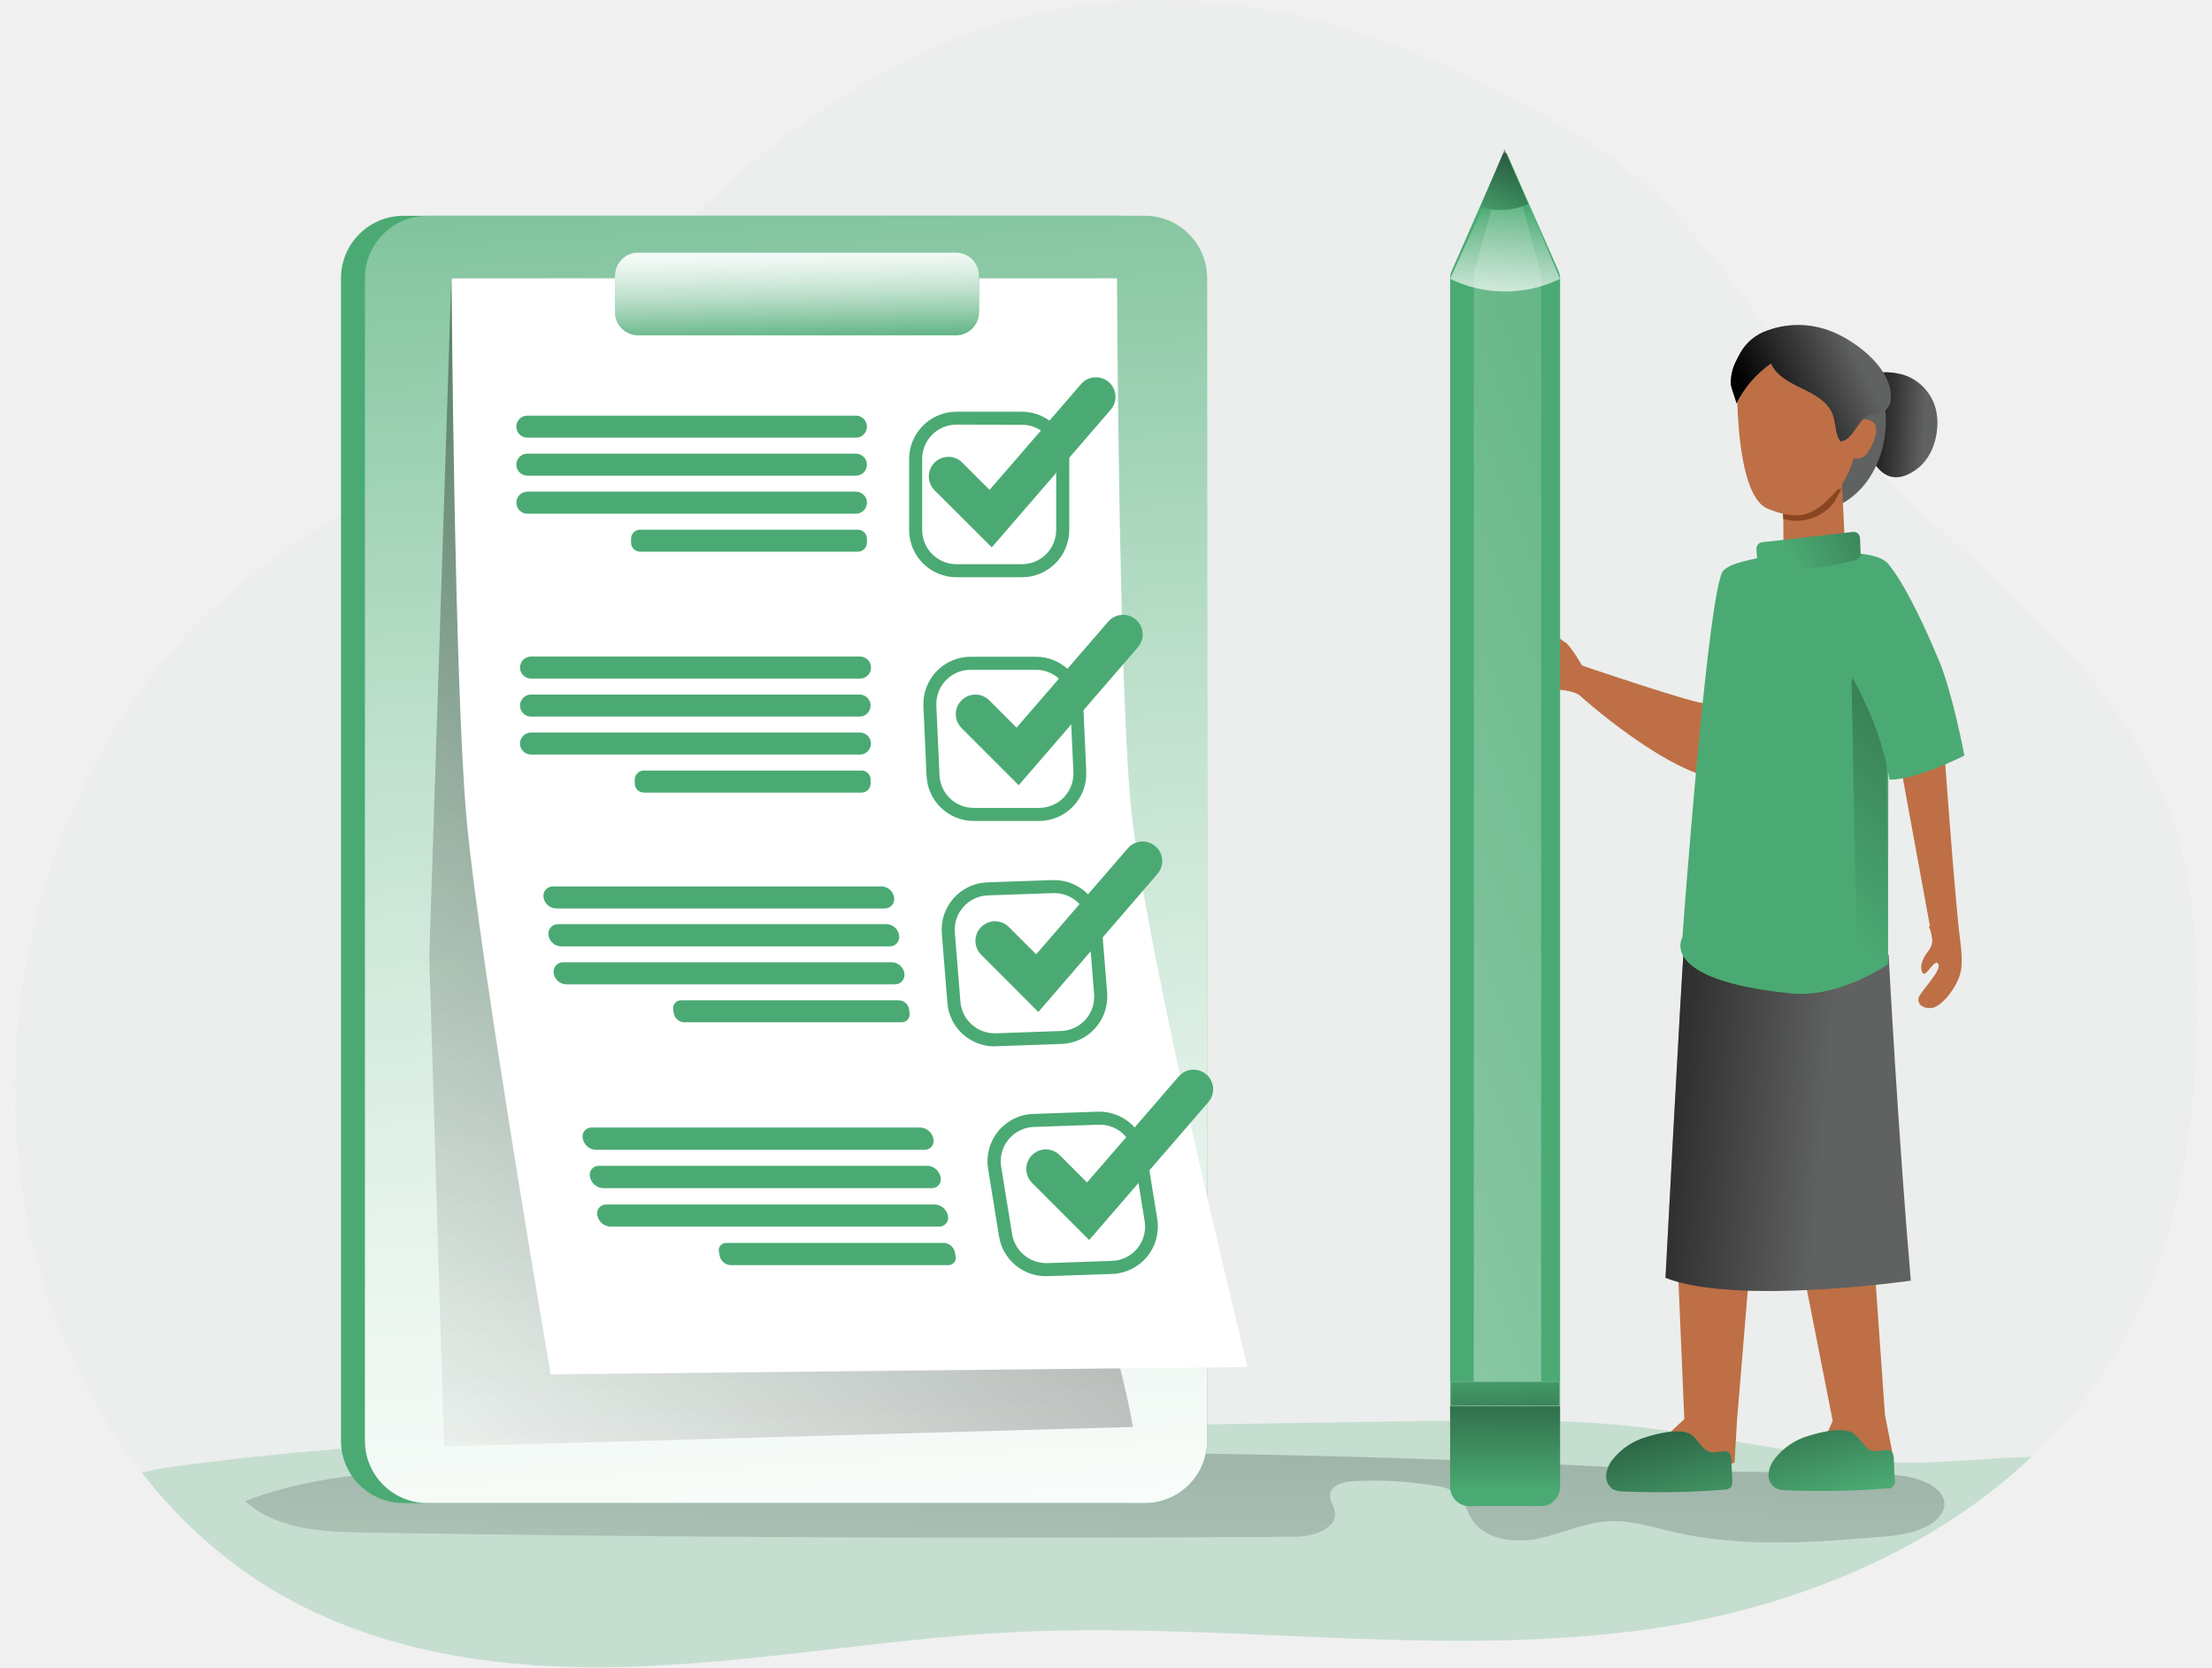
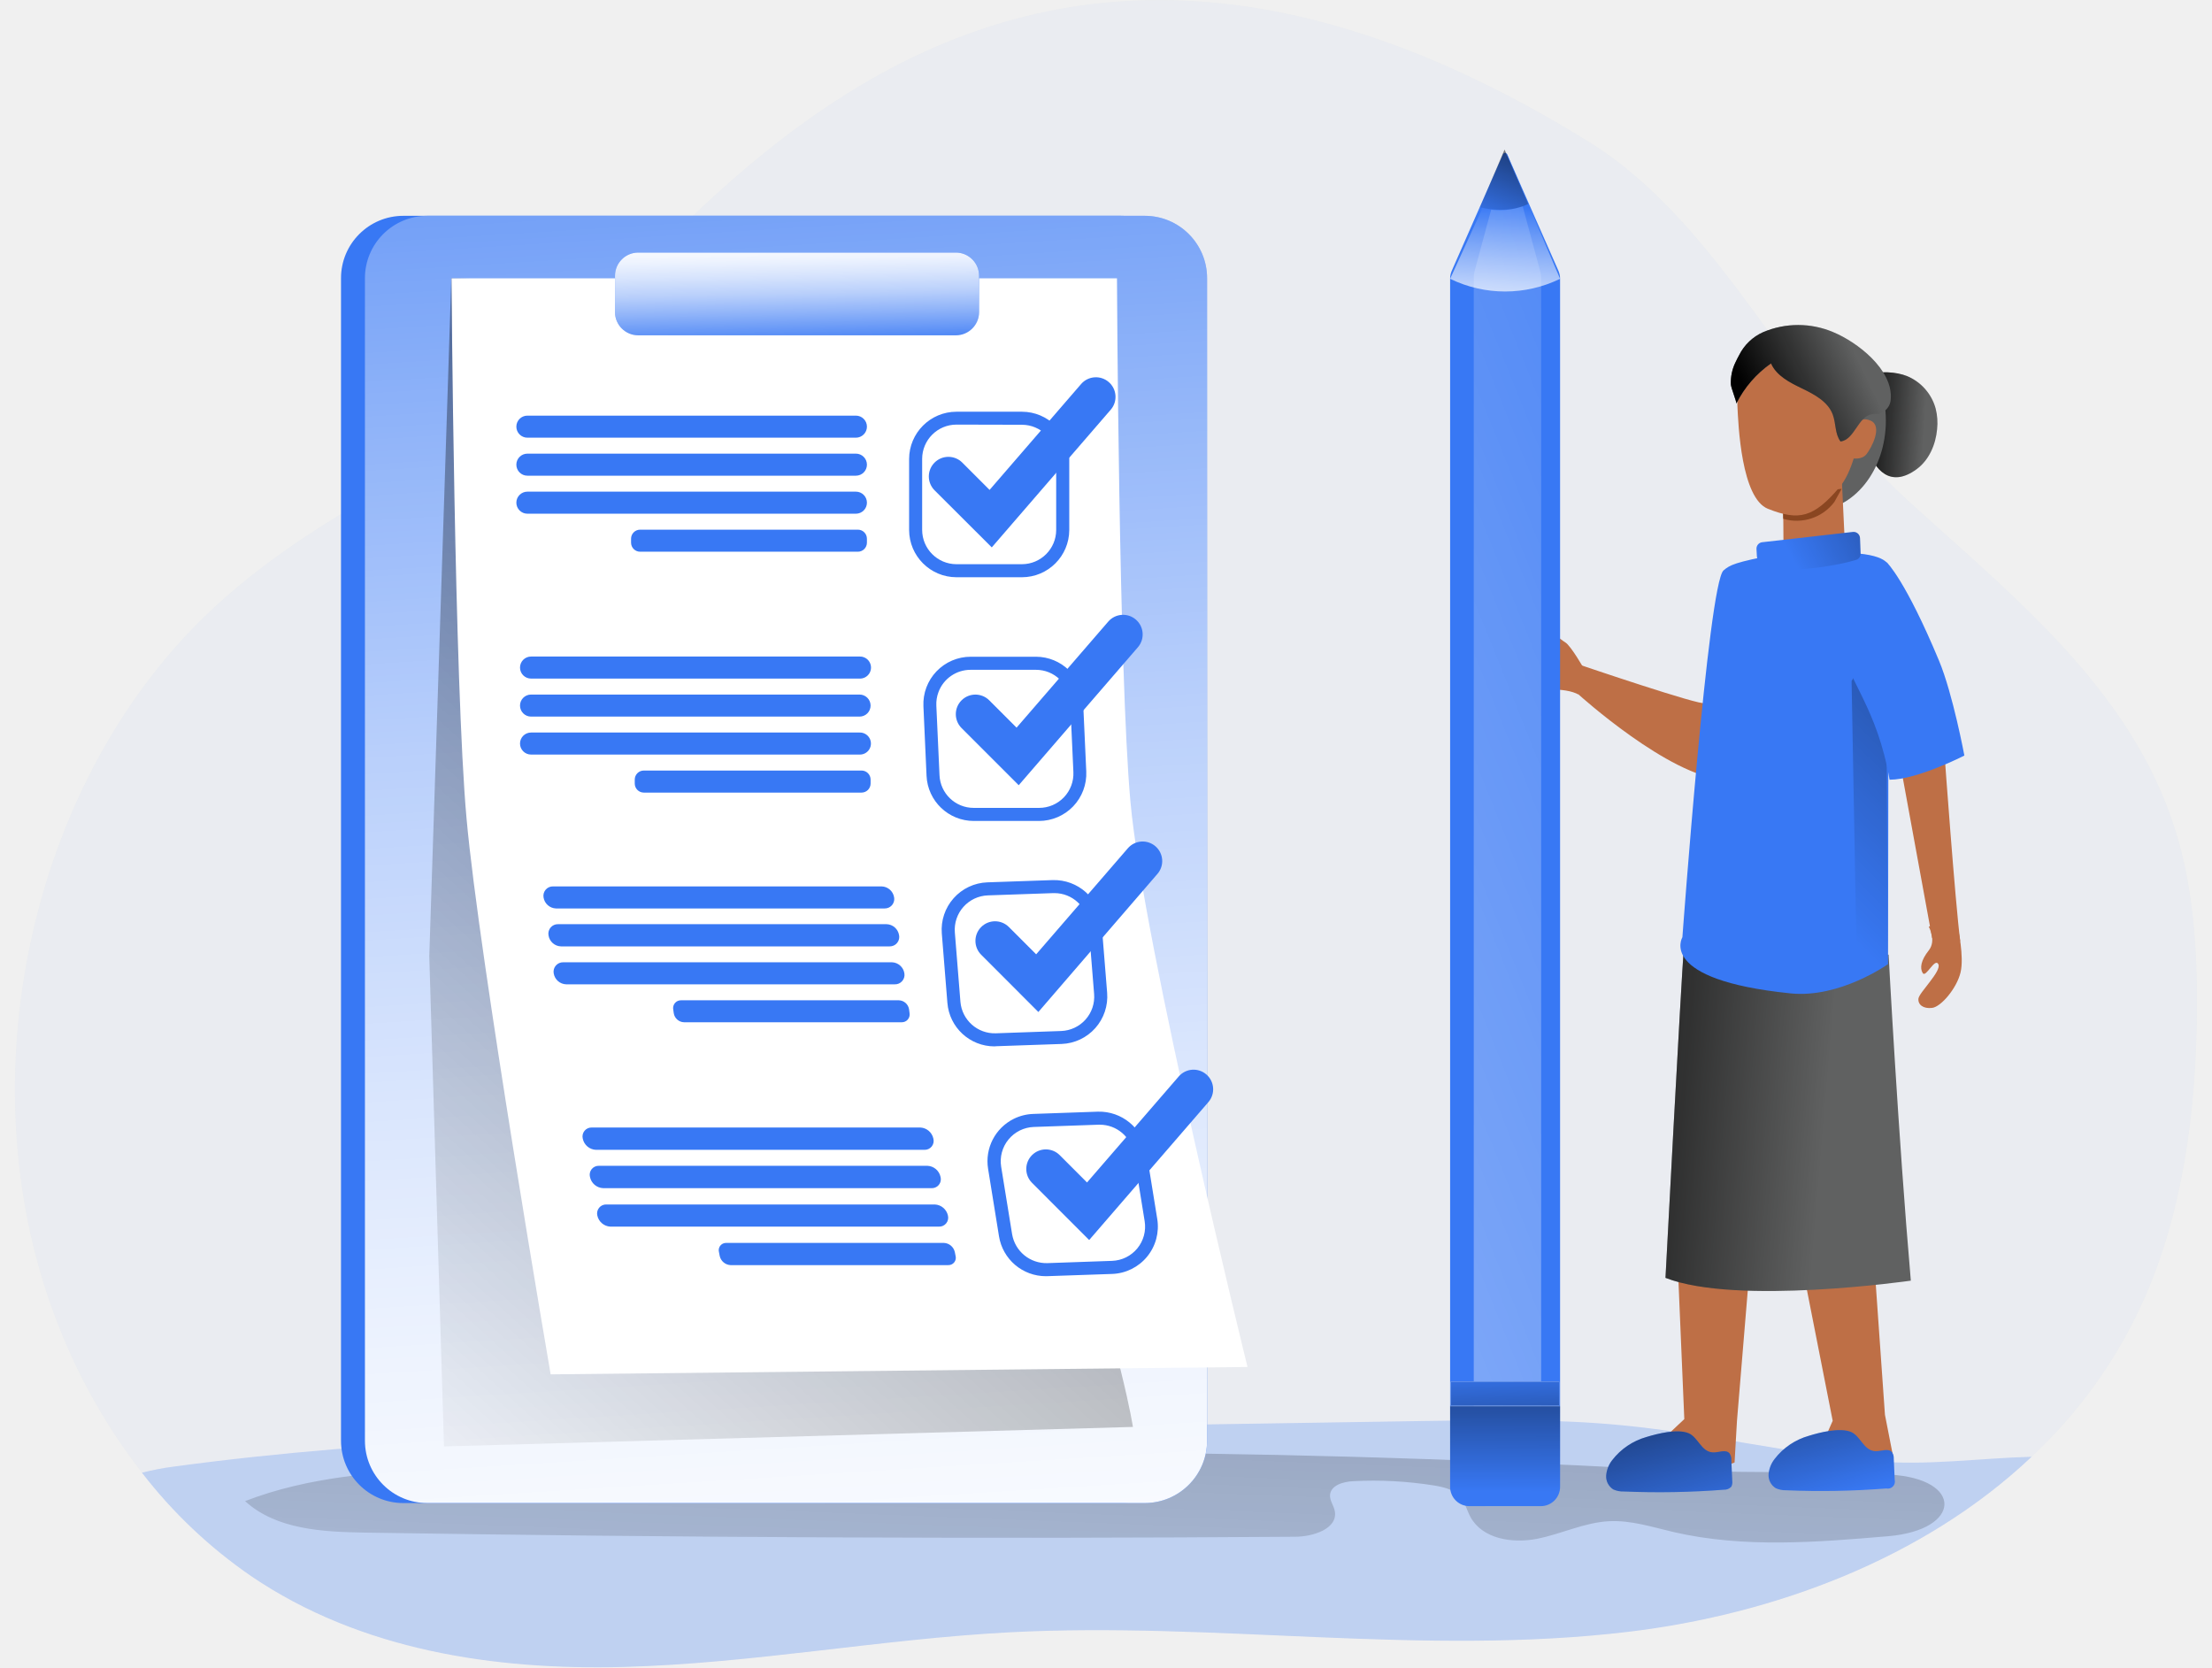
<svg xmlns="http://www.w3.org/2000/svg" width="406" height="306" fill="none">
-   <path opacity=".24" d="M403.236 185.442c-.143 18.579-2.586 37.517-10.206 54.105a88.969 88.969 0 01-20.141 27.812c-19.847 18.772-47.394 28.936-74.031 32.123-37.66 4.505-75.757-1.891-113.632.093-23.636 1.247-47.107 5.73-70.772 6.353-23.664.623-48.253-3.015-68.343-16.659a88.96 88.96 0 01-20.055-18.988 108.867 108.867 0 01-16.946-31.4c-15.099-43.562-2.63-96.757 29.81-127.04C51.718 99.88 66.968 91.493 82.115 83.385c31.694-16.896 84.911-134.654 209.601-57.3 24.352 15.149 36.965 46.17 58.496 65.802 19.173 17.476 40.918 34.573 49.026 60.364 3.352 10.608 4.076 21.996 3.997 33.191z" fill="#4BAA73" fill-opacity=".15" />
-   <path opacity=".24" d="M372.888 267.359c-19.847 18.772-47.394 28.936-74.031 32.123-37.66 4.505-75.757-1.891-113.632.093-23.636 1.247-47.107 5.73-70.772 6.353-23.664.623-48.253-3.015-68.344-16.659a88.959 88.959 0 01-20.054-18.988 49.629 49.629 0 015.858-1.124c39.723-5.372 79.926-6.017 120.007-6.64l109.42-1.726c12.126-.194 24.309-.387 36.392.788 15.457 1.489 30.634 5.178 46.098 6.568 9.805.895 19.396-.538 29.058-.788z" fill="#4BAA73" />
+   <path opacity=".24" d="M403.236 185.442c-.143 18.579-2.586 37.517-10.206 54.105a88.969 88.969 0 01-20.141 27.812c-19.847 18.772-47.394 28.936-74.031 32.123-37.66 4.505-75.757-1.891-113.632.093-23.636 1.247-47.107 5.73-70.772 6.353-23.664.623-48.253-3.015-68.343-16.659a88.96 88.96 0 01-20.055-18.988 108.867 108.867 0 01-16.946-31.4c-15.099-43.562-2.63-96.757 29.81-127.04C51.718 99.88 66.968 91.493 82.115 83.385c31.694-16.896 84.911-134.654 209.601-57.3 24.352 15.149 36.965 46.17 58.496 65.802 19.173 17.476 40.918 34.573 49.026 60.364 3.352 10.608 4.076 21.996 3.997 33.191z" fill="rgb(56 120 244 )" fill-opacity=".15" />
+   <path opacity=".24" d="M372.888 267.359c-19.847 18.772-47.394 28.936-74.031 32.123-37.66 4.505-75.757-1.891-113.632.093-23.636 1.247-47.107 5.73-70.772 6.353-23.664.623-48.253-3.015-68.344-16.659a88.959 88.959 0 01-20.054-18.988 49.629 49.629 0 015.858-1.124c39.723-5.372 79.926-6.017 120.007-6.64l109.42-1.726c12.126-.194 24.309-.387 36.392.788 15.457 1.489 30.634 5.178 46.098 6.568 9.805.895 19.396-.538 29.058-.788z" fill="rgb(56 120 244 )" />
  <path d="M303.966 269.679a2045.722 2045.722 0 00-222.092-.2c-12.498.666-25.219 1.497-36.893 6.016 5.73 5.236 14.253 5.651 22.017 5.78 56.893.917 113.791 1.17 170.694.76 3.338 0 7.951-1.483 7.292-4.763-.201-.989-.924-1.877-.867-2.865.108-1.827 2.443-2.486 4.298-2.572a70.612 70.612 0 0114.769.788c1.769.294 3.66.716 4.827 2.077.917 1.06 1.225 2.5 1.891 3.725 2.192 4.004 7.664 4.877 12.176 3.996 4.512-.881 8.709-3.008 13.272-3.237 4.018-.208 7.943 1.089 11.868 1.998 12.828 2.965 26.2 1.87 39.315.759 13.608-1.153 13.895-10.557.329-11.309-14.239-.766-28.628-.158-42.896-.953z" fill="url(#prefix__paint0_linear_15777_44941)" />
  <path d="M354.63 172.163l-6.138-33.52h8.43s1.934 26.816 2.865 34.086l-5.157-.566z" fill="#BE6F46" />
  <path d="M359.361 170.322s1.181 5.229.487 8.144c-.695 2.915-3.582 6.31-5.215 6.511-1.633.2-2.635-.602-2.514-1.712.122-1.11 4.298-5.057 3.653-6.31-.644-1.254-2.292 2.557-2.865 1.633-.573-.924-.329-2.357 1.11-4.169 1.44-1.812 0-4.34 0-4.34s4.326-1.92 5.344.243z" fill="#BE6F46" />
  <path d="M342.906 69.153c1.754-1.296 5.321-.852 7.09-.143a9.007 9.007 0 015.279 5.945 10.72 10.72 0 01.272 3.817c-.257 2.815-1.468 5.659-3.753 7.335-4.784 3.495-7.735.25-9.153-4.112a16.19 16.19 0 01-.845-7.72c.257-1.97-.645-3.525.88-4.936l.23-.186z" fill="#606161" />
  <path d="M342.906 69.153c1.754-1.296 5.321-.852 7.09-.143a9.007 9.007 0 015.279 5.945 10.72 10.72 0 01.272 3.817c-.257 2.815-1.468 5.659-3.753 7.335-4.784 3.495-7.735.25-9.153-4.112a16.19 16.19 0 01-.845-7.72c.257-1.97-.645-3.525.88-4.936l.23-.186z" fill="url(#prefix__paint1_linear_15777_44941)" />
  <path d="M332.878 93.728c7.326 0 13.265-7.408 13.265-16.546 0-9.137-5.939-16.545-13.265-16.545-7.326 0-13.265 7.408-13.265 16.545 0 9.138 5.939 16.546 13.265 16.546z" fill="#606161" />
  <path d="M290.787 122.828s-2.435-4.297-3.488-4.935c-1.053-.637-2.922-2.406-3.466-2.005-.982.716 3.244 4.469-.523 4.19-.595-.05-3.617 0-5.078 1.368a2.793 2.793 0 00-.871 2.122 2.794 2.794 0 001.007 2.061c.988.673 4.383.988 6.217.931 1.833-.057 3.982.208 5.228.96" fill="#BE6F46" />
  <path d="M316.777 104.593s-1.741 5.472-1.912 8.43c-.172 2.958-1.562 15.385-2.027 15.994-.466.608-22.755-6.969-22.755-6.969s-1.347 1.898-.273 5.472c0 0 16.553 14.976 26.573 15.564 10.02.587 8.731-23.142 8.731-23.142M336.381 260.755l-1.841 4.161c1.088-.372 6.303 3.818 8.652 3.825a7.462 7.462 0 004.254-1.554l-1.475-7.542-2.629-37.338-14.131 2.049 7.17 36.399zM309.144 260.447l-2.714 2.543c1.146-.086 5.149 5.271 7.427 5.866a7.484 7.484 0 004.512-.444l.445-7.679 2.864-34.558-13.93 1.368 1.396 32.904zM338.065 88.22l.566 12.018a6.253 6.253 0 01-5.73 2.686c-5.801-.645-5.551-2.364-5.551-2.364s0-8.673-.229-10.614" fill="#BE6F46" />
  <path d="M336.684 92.13l1.339-2.42-10.894 1.21c.086.716.143 2.464.172 4.297a8.666 8.666 0 009.383-3.087z" fill="#8A4621" />
  <path d="M346.646 175.214s1.748 33.062 4.076 59.821c0 0-31.974 4.605-45.031-.516 0 0 2.808-53.317 3.395-60.967l37.56 1.662z" fill="#606161" />
  <path d="M346.646 175.214s1.748 33.062 4.076 59.821c0 0-31.974 4.605-45.031-.516 0 0 2.808-53.317 3.395-60.967l37.56 1.662z" fill="url(#prefix__paint2_linear_15777_44941)" />
-   <path d="M346.655 103.898s-.057-2.364-8.244-2.435c-5.966-.057-8.051-.545-12.291.265-7.735 1.475-8.595 1.955-9.776 2.958-2.801 2.414-7.55 67.327-7.55 67.327s-4.748 7.792 19.84 10.299c9.097.931 17.906-5.372 17.906-5.372l.115-73.042z" fill="#4BAA73" />
+   <path d="M346.655 103.898s-.057-2.364-8.244-2.435c-5.966-.057-8.051-.545-12.291.265-7.735 1.475-8.595 1.955-9.776 2.958-2.801 2.414-7.55 67.327-7.55 67.327s-4.748 7.792 19.84 10.299c9.097.931 17.906-5.372 17.906-5.372l.115-73.042z" fill="rgb(56 120 244 )" />
  <path d="M342.591 68.76s-.48 15.391-4.956 20.656c-4.72 5.558-7.406 6.238-13.136 3.968-4.871-1.941-5.451-15.27-5.615-19.11-.423-9.963 14.847-18.543 23.707-5.515z" fill="#BE6F46" />
  <path d="M346.151 114.441l.358 62.471-5.651 3.259-1.01-55.18 6.303-10.55z" fill="url(#prefix__paint3_linear_15777_44941)" />
-   <path d="M341.394 98.791l.108 2.815a1.18 1.18 0 01-.645 1.089s-4.412 1.497-12.054 1.898l-5.616-1.433a1.165 1.165 0 01-.716-1.01l-.079-1.396a1.186 1.186 0 011.039-1.24l16.624-1.883a1.186 1.186 0 011.23.675c.071.152.108.318.109.485z" fill="#4BAA73" />
+   <path d="M341.394 98.791l.108 2.815a1.18 1.18 0 01-.645 1.089s-4.412 1.497-12.054 1.898l-5.616-1.433a1.165 1.165 0 01-.716-1.01l-.079-1.396a1.186 1.186 0 011.039-1.24l16.624-1.883a1.186 1.186 0 011.23.675c.071.152.108.318.109.485z" fill="rgb(56 120 244 )" />
  <path d="M341.394 98.791l.108 2.815a1.18 1.18 0 01-.645 1.089s-4.412 1.497-12.054 1.898l-5.616-1.433a1.165 1.165 0 01-.716-1.01l-.079-1.396a1.186 1.186 0 011.039-1.24l16.624-1.883a1.186 1.186 0 011.23.675c.071.152.108.318.109.485z" fill="url(#prefix__paint4_linear_15777_44941)" />
  <path d="M340.817 78.522s.243-2.321 2.528-1.318c2.285 1.002.136 5.013-.752 6.138-.888 1.124-2.593.766-2.593.766" fill="#BE6F46" />
  <path d="M344.427 67.828l.91 3.639h-1.49l-1.253-5.551 1.833 1.912z" fill="#4EAE93" />
-   <path d="M346.346 103.253s3.367 3.166 9.562 18.028c2.529 6.074 4.641 17.383 4.641 17.383s-8.637 4.434-13.73 4.434c-2.278-13.215-7.75-18.336-8.767-24.431-1.017-6.095 5.215-16.588 8.294-15.414zM302.203 263.727a12.128 12.128 0 00-6.288 4.241 5.304 5.304 0 00-1.11 2.8 2.803 2.803 0 001.31 2.586c.604.268 1.26.395 1.92.372 6.12.258 12.25.15 18.357-.322a1.768 1.768 0 001.383-.552 1.78 1.78 0 00.171-1.045l-.171-3.839a1.985 1.985 0 00-.316-1.218c-.68-.831-2.005-.136-3.072-.193-2.149-.115-2.693-2.787-4.462-3.524-2.02-.846-5.702.078-7.722.694zM332.019 263.505a12.05 12.05 0 00-6.289 4.241 5.29 5.29 0 00-1.117 2.8 2.785 2.785 0 00.299 1.473 2.78 2.78 0 001.019 1.105 4.344 4.344 0 001.919.38c6.12.259 12.251.149 18.357-.329a1.314 1.314 0 001.223-.36 1.31 1.31 0 00.332-1.23l-.172-3.847a1.96 1.96 0 00-.315-1.21c-.681-.831-2.006-.136-3.08-.193-2.149-.115-2.686-2.787-4.455-3.532-2.056-.845-5.73.079-7.721.702z" fill="#4BAA73" />
+   <path d="M346.346 103.253s3.367 3.166 9.562 18.028c2.529 6.074 4.641 17.383 4.641 17.383s-8.637 4.434-13.73 4.434c-2.278-13.215-7.75-18.336-8.767-24.431-1.017-6.095 5.215-16.588 8.294-15.414zM302.203 263.727a12.128 12.128 0 00-6.288 4.241 5.304 5.304 0 00-1.11 2.8 2.803 2.803 0 001.31 2.586c.604.268 1.26.395 1.92.372 6.12.258 12.25.15 18.357-.322a1.768 1.768 0 001.383-.552 1.78 1.78 0 00.171-1.045l-.171-3.839a1.985 1.985 0 00-.316-1.218c-.68-.831-2.005-.136-3.072-.193-2.149-.115-2.693-2.787-4.462-3.524-2.02-.846-5.702.078-7.722.694zM332.019 263.505a12.05 12.05 0 00-6.289 4.241 5.29 5.29 0 00-1.117 2.8 2.785 2.785 0 00.299 1.473 2.78 2.78 0 001.019 1.105 4.344 4.344 0 001.919.38c6.12.259 12.251.149 18.357-.329a1.314 1.314 0 001.223-.36 1.31 1.31 0 00.332-1.23l-.172-3.847a1.96 1.96 0 00-.315-1.21c-.681-.831-2.006-.136-3.08-.193-2.149-.115-2.686-2.787-4.455-3.532-2.056-.845-5.73.079-7.721.702z" fill="rgb(56 120 244 )" />
  <path d="M302.203 263.727a12.128 12.128 0 00-6.288 4.241 5.304 5.304 0 00-1.11 2.8 2.803 2.803 0 001.31 2.586c.604.268 1.26.395 1.92.372 6.12.258 12.25.15 18.357-.322a1.768 1.768 0 001.383-.552 1.78 1.78 0 00.171-1.045l-.171-3.839a1.985 1.985 0 00-.316-1.218c-.68-.831-2.005-.136-3.072-.193-2.149-.115-2.693-2.787-4.462-3.524-2.02-.846-5.702.078-7.722.694z" fill="url(#prefix__paint5_linear_15777_44941)" />
  <path d="M332.019 263.505a12.05 12.05 0 00-6.289 4.241 5.29 5.29 0 00-1.117 2.8 2.785 2.785 0 00.299 1.473 2.78 2.78 0 001.019 1.105 4.344 4.344 0 001.919.38c6.12.259 12.251.149 18.357-.329a1.314 1.314 0 001.223-.36 1.31 1.31 0 00.332-1.23l-.172-3.847a1.96 1.96 0 00-.315-1.21c-.681-.831-2.006-.136-3.08-.193-2.149-.115-2.686-2.787-4.455-3.532-2.056-.845-5.73.079-7.721.702z" fill="url(#prefix__paint6_linear_15777_44941)" />
  <path d="M319.208 65.178c-.236.423-.458.867-.68 1.34a8.452 8.452 0 00-.838 4.01c0 .573 1.11 3.31 1.003 3.531a19.793 19.793 0 016.367-7.363c1.017 2.3 3.488 3.532 5.73 4.613 2.242 1.082 4.727 2.407 5.601 4.77.609 1.619.38 3.581 1.432 4.95 2.6-.352 3.166-4.549 5.73-5.014.466-.086.953 0 1.433-.13a2.863 2.863 0 002.056-2.664c.401-5.422-6.174-10.457-10.565-12.269a16.474 16.474 0 00-12.849 0 9.028 9.028 0 00-4.42 4.226z" fill="#606161" />
  <path d="M319.208 65.178c-.236.423-.458.867-.68 1.34a8.452 8.452 0 00-.838 4.01c0 .573 1.11 3.31 1.003 3.531a19.793 19.793 0 016.367-7.363c1.017 2.3 3.488 3.532 5.73 4.613 2.242 1.082 4.727 2.407 5.601 4.77.609 1.619.38 3.581 1.432 4.95 2.6-.352 3.166-4.549 5.73-5.014.466-.086.953 0 1.433-.13a2.863 2.863 0 002.056-2.664c.401-5.422-6.174-10.457-10.565-12.269a16.474 16.474 0 00-12.849 0 9.028 9.028 0 00-4.42 4.226z" fill="url(#prefix__paint7_linear_15777_44941)" />
-   <path d="M205.716 39.608H74.036c-6.322 0-11.446 5.125-11.446 11.446v213.354c0 6.321 5.124 11.445 11.445 11.445h131.681c6.322 0 11.446-5.124 11.446-11.445V51.054c0-6.322-5.124-11.446-11.446-11.446z" fill="#4BAA73" />
-   <path d="M210.107 39.608H78.426c-6.321 0-11.445 5.125-11.445 11.446v213.354c0 6.321 5.124 11.445 11.445 11.445h131.681c6.321 0 11.446-5.124 11.446-11.445V51.054c0-6.322-5.125-11.446-11.446-11.446z" fill="#4BAA73" />
+   <path d="M205.716 39.608H74.036c-6.322 0-11.446 5.125-11.446 11.446v213.354c0 6.321 5.124 11.445 11.445 11.445h131.681c6.322 0 11.446-5.124 11.446-11.445V51.054c0-6.322-5.124-11.446-11.446-11.446z" fill="rgb(56 120 244 )" />
+   <path d="M210.107 39.608H78.426c-6.321 0-11.445 5.125-11.445 11.446v213.354c0 6.321 5.124 11.445 11.445 11.445h131.681c6.321 0 11.446-5.124 11.446-11.445V51.054c0-6.322-5.125-11.446-11.446-11.446z" fill="rgb(56 120 244 )" />
  <path d="M210.107 39.608H78.426c-6.321 0-11.445 5.125-11.445 11.446v213.354c0 6.321 5.124 11.445 11.445 11.445h131.681c6.321 0 11.446-5.124 11.446-11.445V51.054c0-6.322-5.125-11.446-11.446-11.446z" fill="url(#prefix__paint8_linear_15777_44941)" />
  <path d="M78.793 175.508L82.84 51.082l116.998 2.471s-15.299 129.153-4.498 162.487c10.801 33.334 12.599 45.84 12.599 45.84l-126.446 3.581-2.7-89.953z" fill="url(#prefix__paint9_linear_15777_44941)" />
  <path d="M228.974 250.878l-127.906 1.354s-13.15-76.402-15.436-102.015c-2.241-24.674-2.757-99.135-2.757-99.135h122.141s.308 72.162 2.471 96.07c2.392 26.379 21.487 103.726 21.487 103.726z" fill="#fff" />
-   <path d="M286.057 49.729l-8.702-19.754-.716-1.676a.25.25 0 00-.122-.122.391.391 0 00-.529-.032.386.386 0 00-.115.154l-9.426 21.43a3.58 3.58 0 00-.287 1.432v206.922h20.184V51.168a3.579 3.579 0 00-.287-1.44zm.122 208.233h-19.904v-4.391h19.904v4.391z" fill="#4BAA73" />
+   <path d="M286.057 49.729l-8.702-19.754-.716-1.676a.25.25 0 00-.122-.122.391.391 0 00-.529-.032.386.386 0 00-.115.154l-9.426 21.43a3.58 3.58 0 00-.287 1.432v206.922h20.184V51.168a3.579 3.579 0 00-.287-1.44zm.122 208.233h-19.904v-4.391h19.904v4.391z" fill="rgb(56 120 244 )" />
  <path d="M282.87 51.168v202.403h-12.369V51.14a5.404 5.404 0 01.165-1.433l5.78-21.43a.181.181 0 01.043-.122c.121-.193.336-.143.408.122l.458 1.676 5.322 19.754c.13.476.195.968.193 1.461z" fill="url(#prefix__paint10_linear_15777_44941)" />
  <path d="M270.504 257.962h12.369v14.912c0 1.962-.988 3.545-2.184 3.545h-8.029c-1.203 0-2.149-1.583-2.149-3.545l-.007-14.912z" fill="url(#prefix__paint11_linear_15777_44941)" />
  <path d="M286.344 51.168a23.02 23.02 0 01-20.184 0l5.945-12.992 4.505-9.849 3.882 9.132 5.852 13.71z" fill="url(#prefix__paint12_linear_15777_44941)" />
-   <path d="M280.493 37.43a12.178 12.178 0 01-8.388.717l4.506-9.848 3.882 9.132z" fill="#4BAA73" />
+   <path d="M280.493 37.43a12.178 12.178 0 01-8.388.717l4.506-9.848 3.882 9.132z" fill="rgb(56 120 244 )" />
  <path d="M280.492 37.43c-2.865 1.433-6.446 1.19-8.867.617l4.527-10.593 4.34 9.977z" fill="url(#prefix__paint13_linear_15777_44941)" />
-   <path d="M157.094 76.28H96.8c-1.12 0-2.027.906-2.027 2.023 0 1.118.908 2.024 2.027 2.024h60.294a2.026 2.026 0 002.027-2.024 2.026 2.026 0 00-2.027-2.023zM157.094 83.256H96.8c-1.12 0-2.027.906-2.027 2.023 0 1.118.908 2.024 2.027 2.024h60.294a2.025 2.025 0 002.027-2.024 2.026 2.026 0 00-2.027-2.023zM157.094 90.232H96.8c-1.12 0-2.027.906-2.027 2.024 0 1.117.908 2.023 2.027 2.023h60.294a2.025 2.025 0 002.027-2.023 2.026 2.026 0 00-2.027-2.024zM157.456 97.208H117.49c-.918 0-1.662.744-1.662 1.662v.724c0 .917.744 1.661 1.662 1.661h39.966c.918 0 1.662-.744 1.662-1.661v-.724c0-.918-.744-1.662-1.662-1.662zM157.766 120.493H97.472c-1.12 0-2.027.906-2.027 2.024 0 1.117.908 2.023 2.027 2.023h60.294a2.025 2.025 0 100-4.047zM157.766 127.47H97.472c-1.12 0-2.027.906-2.027 2.023s.908 2.023 2.027 2.023h60.294a2.025 2.025 0 002.026-2.023 2.025 2.025 0 00-2.026-2.023zM157.766 134.439H97.472c-1.12 0-2.027.905-2.027 2.023 0 1.117.908 2.023 2.027 2.023h60.294a2.024 2.024 0 100-4.046zM158.132 141.415h-39.966c-.918 0-1.662.744-1.662 1.661v.724c0 .918.744 1.662 1.662 1.662h39.966c.918 0 1.662-.744 1.662-1.662v-.724c0-.917-.744-1.661-1.662-1.661zM162.356 166.727h-60.3a2.396 2.396 0 01-2.292-2.027 1.725 1.725 0 011.754-2.02h60.294a2.383 2.383 0 012.299 2.02 1.738 1.738 0 01-1.009 1.88c-.235.104-.49.154-.746.147zM163.286 173.689h-60.3a2.39 2.39 0 01-2.314-2.056 1.744 1.744 0 01.401-1.424 1.734 1.734 0 011.354-.596h60.301a2.395 2.395 0 012.292 2.02 1.728 1.728 0 01-.987 1.901 1.744 1.744 0 01-.747.155zM164.219 180.651h-60.3a2.396 2.396 0 01-2.292-2.02 1.722 1.722 0 01.397-1.429 1.74 1.74 0 011.358-.598h60.321a2.396 2.396 0 012.292 2.027 1.722 1.722 0 01-.407 1.432 1.729 1.729 0 01-1.369.588zM165.516 187.612h-39.967a1.96 1.96 0 01-1.883-1.654l-.101-.716a1.438 1.438 0 01.826-1.536c.191-.086.398-.129.607-.126h39.973a1.96 1.96 0 011.884 1.662l.093.716a1.44 1.44 0 01-.332 1.16 1.429 1.429 0 01-1.1.494zM169.678 211.026h-60.3a2.576 2.576 0 01-2.414-2.048 1.647 1.647 0 011.64-2.049h60.3a2.577 2.577 0 012.414 2.049 1.638 1.638 0 01-1.64 2.048zM171.015 218.06H110.7a2.58 2.58 0 01-2.414-2.056 1.643 1.643 0 011.633-2.048h60.301a2.572 2.572 0 012.413 2.048c.065.246.071.502.019.751a1.643 1.643 0 01-1.637 1.305zM172.347 225.122h-60.301a2.582 2.582 0 01-2.413-2.048 1.654 1.654 0 01.325-1.412 1.645 1.645 0 011.315-.608h60.307a2.585 2.585 0 012.414 2.055 1.642 1.642 0 01-1.647 2.013zM174.048 232.184h-39.967a2.146 2.146 0 01-1.984-1.683l-.136-.716a1.344 1.344 0 01.74-1.556c.19-.087.398-.128.607-.12h39.966a2.152 2.152 0 011.977 1.676l.143.716a1.335 1.335 0 01-.252 1.178 1.349 1.349 0 01-1.094.505zM187.57 105.939h-12.019a8.697 8.697 0 01-8.688-8.688v-13a8.696 8.696 0 018.688-8.688h12.019a8.696 8.696 0 018.688 8.688V97.28a8.697 8.697 0 01-8.688 8.66zm-12.019-28.012a6.301 6.301 0 00-6.295 6.296V97.25a6.303 6.303 0 006.295 6.296h12.019a6.298 6.298 0 006.288-6.296v-13a6.296 6.296 0 00-6.288-6.295l-12.019-.029zM190.726 150.669h-11.983a8.679 8.679 0 01-8.681-8.294l-.573-12.764a8.685 8.685 0 018.681-9.082h11.997a8.677 8.677 0 018.631 8.301l.58 12.757a8.698 8.698 0 01-2.398 6.397 8.702 8.702 0 01-6.283 2.685h.029zm-12.577-27.74a6.282 6.282 0 00-5.895 4.08 6.278 6.278 0 00-.394 2.495l.58 12.763a6.274 6.274 0 006.282 6.002h12.004a6.29 6.29 0 006.289-6.575l-.581-12.756a6.289 6.289 0 00-6.288-6.009h-11.997zM182.54 192.039a8.675 8.675 0 01-8.652-7.993l-1.024-12.728a8.682 8.682 0 012.175-6.477 8.696 8.696 0 016.183-2.906l11.997-.415a8.758 8.758 0 018.968 7.964l1.024 12.728a8.718 8.718 0 01-2.178 6.475 8.707 8.707 0 01-6.181 2.908l-11.997.415-.315.029zm10.994-28.127h-.229l-11.997.415a6.315 6.315 0 00-4.476 2.108 6.299 6.299 0 00-1.576 4.69l1.024 12.727a6.317 6.317 0 006.489 5.787l11.997-.422a6.289 6.289 0 006.053-6.79l-1.025-12.728a6.273 6.273 0 00-6.26-5.787zM191.959 234.218a8.716 8.716 0 01-5.638-2.07 8.714 8.714 0 01-2.957-5.228l-2.005-12.406a8.684 8.684 0 014.725-9.183 8.695 8.695 0 013.547-.894l11.89-.416a8.78 8.78 0 018.881 7.299l2.006 12.405a8.695 8.695 0 01-8.273 10.078l-11.897.408-.279.007zm9.884-27.804h-.222l-11.889.415a6.294 6.294 0 00-5.974 7.299l2.013 12.405a6.38 6.38 0 002.239 3.843 6.382 6.382 0 004.207 1.443l11.89-.416a6.279 6.279 0 005.987-7.291l-2.005-12.412a6.305 6.305 0 00-6.246-5.286zM175.443 46.355h-58.302a4.262 4.262 0 00-4.262 4.262v6.66a4.262 4.262 0 004.262 4.262h58.302a4.261 4.261 0 004.261-4.261v-6.661a4.262 4.262 0 00-4.261-4.262z" fill="#4BAA73" />
+   <path d="M157.094 76.28H96.8c-1.12 0-2.027.906-2.027 2.023 0 1.118.908 2.024 2.027 2.024h60.294a2.026 2.026 0 002.027-2.024 2.026 2.026 0 00-2.027-2.023zM157.094 83.256H96.8c-1.12 0-2.027.906-2.027 2.023 0 1.118.908 2.024 2.027 2.024h60.294a2.025 2.025 0 002.027-2.024 2.026 2.026 0 00-2.027-2.023zM157.094 90.232H96.8c-1.12 0-2.027.906-2.027 2.024 0 1.117.908 2.023 2.027 2.023h60.294a2.025 2.025 0 002.027-2.023 2.026 2.026 0 00-2.027-2.024zM157.456 97.208H117.49c-.918 0-1.662.744-1.662 1.662v.724c0 .917.744 1.661 1.662 1.661h39.966c.918 0 1.662-.744 1.662-1.661v-.724c0-.918-.744-1.662-1.662-1.662zM157.766 120.493H97.472c-1.12 0-2.027.906-2.027 2.024 0 1.117.908 2.023 2.027 2.023h60.294a2.025 2.025 0 100-4.047zM157.766 127.47H97.472c-1.12 0-2.027.906-2.027 2.023s.908 2.023 2.027 2.023h60.294a2.025 2.025 0 002.026-2.023 2.025 2.025 0 00-2.026-2.023zM157.766 134.439H97.472c-1.12 0-2.027.905-2.027 2.023 0 1.117.908 2.023 2.027 2.023h60.294a2.024 2.024 0 100-4.046zM158.132 141.415h-39.966c-.918 0-1.662.744-1.662 1.661v.724c0 .918.744 1.662 1.662 1.662h39.966c.918 0 1.662-.744 1.662-1.662v-.724c0-.917-.744-1.661-1.662-1.661zM162.356 166.727h-60.3a2.396 2.396 0 01-2.292-2.027 1.725 1.725 0 011.754-2.02h60.294a2.383 2.383 0 012.299 2.02 1.738 1.738 0 01-1.009 1.88c-.235.104-.49.154-.746.147zM163.286 173.689h-60.3a2.39 2.39 0 01-2.314-2.056 1.744 1.744 0 01.401-1.424 1.734 1.734 0 011.354-.596h60.301a2.395 2.395 0 012.292 2.02 1.728 1.728 0 01-.987 1.901 1.744 1.744 0 01-.747.155zM164.219 180.651h-60.3a2.396 2.396 0 01-2.292-2.02 1.722 1.722 0 01.397-1.429 1.74 1.74 0 011.358-.598h60.321a2.396 2.396 0 012.292 2.027 1.722 1.722 0 01-.407 1.432 1.729 1.729 0 01-1.369.588zM165.516 187.612h-39.967a1.96 1.96 0 01-1.883-1.654l-.101-.716a1.438 1.438 0 01.826-1.536c.191-.086.398-.129.607-.126h39.973a1.96 1.96 0 011.884 1.662l.093.716a1.44 1.44 0 01-.332 1.16 1.429 1.429 0 01-1.1.494zM169.678 211.026h-60.3a2.576 2.576 0 01-2.414-2.048 1.647 1.647 0 011.64-2.049h60.3a2.577 2.577 0 012.414 2.049 1.638 1.638 0 01-1.64 2.048zM171.015 218.06H110.7a2.58 2.58 0 01-2.414-2.056 1.643 1.643 0 011.633-2.048h60.301a2.572 2.572 0 012.413 2.048c.065.246.071.502.019.751a1.643 1.643 0 01-1.637 1.305zM172.347 225.122h-60.301a2.582 2.582 0 01-2.413-2.048 1.654 1.654 0 01.325-1.412 1.645 1.645 0 011.315-.608h60.307a2.585 2.585 0 012.414 2.055 1.642 1.642 0 01-1.647 2.013zM174.048 232.184h-39.967a2.146 2.146 0 01-1.984-1.683l-.136-.716a1.344 1.344 0 01.74-1.556c.19-.087.398-.128.607-.12h39.966a2.152 2.152 0 011.977 1.676l.143.716a1.335 1.335 0 01-.252 1.178 1.349 1.349 0 01-1.094.505zM187.57 105.939h-12.019a8.697 8.697 0 01-8.688-8.688v-13a8.696 8.696 0 018.688-8.688h12.019a8.696 8.696 0 018.688 8.688V97.28a8.697 8.697 0 01-8.688 8.66zm-12.019-28.012a6.301 6.301 0 00-6.295 6.296V97.25a6.303 6.303 0 006.295 6.296h12.019a6.298 6.298 0 006.288-6.296v-13a6.296 6.296 0 00-6.288-6.295l-12.019-.029zM190.726 150.669h-11.983a8.679 8.679 0 01-8.681-8.294l-.573-12.764a8.685 8.685 0 018.681-9.082h11.997a8.677 8.677 0 018.631 8.301l.58 12.757a8.698 8.698 0 01-2.398 6.397 8.702 8.702 0 01-6.283 2.685h.029zm-12.577-27.74a6.282 6.282 0 00-5.895 4.08 6.278 6.278 0 00-.394 2.495l.58 12.763a6.274 6.274 0 006.282 6.002h12.004a6.29 6.29 0 006.289-6.575l-.581-12.756a6.289 6.289 0 00-6.288-6.009h-11.997zM182.54 192.039a8.675 8.675 0 01-8.652-7.993l-1.024-12.728a8.682 8.682 0 012.175-6.477 8.696 8.696 0 016.183-2.906l11.997-.415a8.758 8.758 0 018.968 7.964l1.024 12.728a8.718 8.718 0 01-2.178 6.475 8.707 8.707 0 01-6.181 2.908l-11.997.415-.315.029zm10.994-28.127h-.229l-11.997.415a6.315 6.315 0 00-4.476 2.108 6.299 6.299 0 00-1.576 4.69l1.024 12.727a6.317 6.317 0 006.489 5.787l11.997-.422a6.289 6.289 0 006.053-6.79l-1.025-12.728a6.273 6.273 0 00-6.26-5.787zM191.959 234.218a8.716 8.716 0 01-5.638-2.07 8.714 8.714 0 01-2.957-5.228l-2.005-12.406a8.684 8.684 0 014.725-9.183 8.695 8.695 0 013.547-.894l11.89-.416a8.78 8.78 0 018.881 7.299l2.006 12.405a8.695 8.695 0 01-8.273 10.078l-11.897.408-.279.007zm9.884-27.804h-.222l-11.889.415a6.294 6.294 0 00-5.974 7.299l2.013 12.405a6.38 6.38 0 002.239 3.843 6.382 6.382 0 004.207 1.443l11.89-.416a6.279 6.279 0 005.987-7.291l-2.005-12.412a6.305 6.305 0 00-6.246-5.286zM175.443 46.355h-58.302a4.262 4.262 0 00-4.262 4.262v6.66a4.262 4.262 0 004.262 4.262h58.302a4.261 4.261 0 004.261-4.261v-6.661a4.262 4.262 0 00-4.261-4.262z" fill="rgb(56 120 244 )" />
  <path d="M175.443 46.355h-58.302a4.262 4.262 0 00-4.262 4.262v6.66a4.262 4.262 0 004.262 4.262h58.302a4.261 4.261 0 004.261-4.261v-6.661a4.262 4.262 0 00-4.261-4.262z" fill="url(#prefix__paint14_linear_15777_44941)" />
-   <path d="M182.034 100.46l-10.5-10.478a3.6 3.6 0 01-1.054-2.543 3.59 3.59 0 011.054-2.543 3.597 3.597 0 015.085 0l5.014 5.014 16.824-19.46a3.598 3.598 0 015.444 4.705l-21.867 25.305zM186.98 144.108l-10.493-10.493a3.595 3.595 0 115.085-5.085l5.014 5.013 16.824-19.46a3.597 3.597 0 015.444 4.706l-21.874 25.319zM190.585 185.729l-10.501-10.515a3.596 3.596 0 015.086-5.085l5.013 5.014 16.825-19.461a3.585 3.585 0 012.457-1.234 3.602 3.602 0 012.61.866 3.596 3.596 0 011.234 2.457c.035.47-.024.943-.173 1.391a3.576 3.576 0 01-.692 1.219l-21.859 25.348zM199.911 227.579l-10.493-10.5a3.596 3.596 0 01.003-5.082 3.596 3.596 0 015.082.003l5.014 5.014 16.832-19.453a3.595 3.595 0 015.074-.369 3.6 3.6 0 01.369 5.075l-21.881 25.312zM286.182 253.571h-19.897v4.391h19.897v-4.391z" fill="#4BAA73" />
+   <path d="M182.034 100.46l-10.5-10.478a3.6 3.6 0 01-1.054-2.543 3.59 3.59 0 011.054-2.543 3.597 3.597 0 015.085 0l5.014 5.014 16.824-19.46a3.598 3.598 0 015.444 4.705l-21.867 25.305zM186.98 144.108l-10.493-10.493a3.595 3.595 0 115.085-5.085l5.014 5.013 16.824-19.46a3.597 3.597 0 015.444 4.706l-21.874 25.319zM190.585 185.729l-10.501-10.515a3.596 3.596 0 015.086-5.085l5.013 5.014 16.825-19.461a3.585 3.585 0 012.457-1.234 3.602 3.602 0 012.61.866 3.596 3.596 0 011.234 2.457c.035.47-.024.943-.173 1.391a3.576 3.576 0 01-.692 1.219l-21.859 25.348zM199.911 227.579l-10.493-10.5a3.596 3.596 0 01.003-5.082 3.596 3.596 0 015.082.003l5.014 5.014 16.832-19.453a3.595 3.595 0 015.074-.369 3.6 3.6 0 01.369 5.075l-21.881 25.312zM286.182 253.571h-19.897v4.391h19.897v-4.391z" fill="rgb(56 120 244 )" />
  <path d="M286.182 253.571h-19.897v4.391h19.897v-4.391z" fill="url(#prefix__paint15_linear_15777_44941)" />
-   <path d="M286.344 258.083v14.791a3.538 3.538 0 01-3.581 3.545h-13.057a3.532 3.532 0 01-2.51-1.036 3.547 3.547 0 01-1.036-2.509v-14.791h20.184z" fill="#4BAA73" />
+   <path d="M286.344 258.083v14.791a3.538 3.538 0 01-3.581 3.545h-13.057a3.532 3.532 0 01-2.51-1.036 3.547 3.547 0 01-1.036-2.509v-14.791h20.184z" fill="rgb(56 120 244 )" />
  <path d="M286.344 258.083v14.791a3.538 3.538 0 01-3.581 3.545h-13.057a3.532 3.532 0 01-2.51-1.036 3.547 3.547 0 01-1.036-2.509v-14.791h20.184z" fill="url(#prefix__paint16_linear_15777_44941)" />
  <defs>
    <linearGradient id="prefix__paint0_linear_15777_44941" x1="198.45" y1="339.764" x2="214.644" y2="-80.527" gradientUnits="userSpaceOnUse">
      <stop stop-color="#010101" stop-opacity="0" />
      <stop offset=".95" stop-color="#010101" />
    </linearGradient>
    <linearGradient id="prefix__paint1_linear_15777_44941" x1="353.241" y1="78.314" x2="339.969" y2="77.526" gradientUnits="userSpaceOnUse">
      <stop stop-color="#010101" stop-opacity="0" />
      <stop offset=".95" stop-color="#010101" />
    </linearGradient>
    <linearGradient id="prefix__paint2_linear_15777_44941" x1="334.95" y1="206.177" x2="278.925" y2="201.45" gradientUnits="userSpaceOnUse">
      <stop stop-color="#010101" stop-opacity="0" />
      <stop offset=".95" stop-color="#010101" />
    </linearGradient>
    <linearGradient id="prefix__paint3_linear_15777_44941" x1="329.613" y1="162.608" x2="433.561" y2="57.306" gradientUnits="userSpaceOnUse">
      <stop stop-color="#010101" stop-opacity="0" />
      <stop offset=".95" stop-color="#010101" />
    </linearGradient>
    <linearGradient id="prefix__paint4_linear_15777_44941" x1="329.018" y1="102.752" x2="386.224" y2="72.212" gradientUnits="userSpaceOnUse">
      <stop stop-color="#010101" stop-opacity="0" />
      <stop offset=".95" stop-color="#010101" />
    </linearGradient>
    <linearGradient id="prefix__paint5_linear_15777_44941" x1="309.738" y1="282.378" x2="296.237" y2="231.747" gradientUnits="userSpaceOnUse">
      <stop stop-color="#010101" stop-opacity="0" />
      <stop offset=".95" stop-color="#010101" />
    </linearGradient>
    <linearGradient id="prefix__paint6_linear_15777_44941" x1="337.605" y1="274.944" x2="324.104" y2="224.313" gradientUnits="userSpaceOnUse">
      <stop stop-color="#010101" stop-opacity="0" />
      <stop offset=".95" stop-color="#010101" />
    </linearGradient>
    <linearGradient id="prefix__paint7_linear_15777_44941" x1="341.111" y1="66.037" x2="321.085" y2="75.707" gradientUnits="userSpaceOnUse">
      <stop stop-color="#010101" stop-opacity="0" />
      <stop offset=".95" stop-color="#010101" />
    </linearGradient>
    <linearGradient id="prefix__paint8_linear_15777_44941" x1="131.886" y1="-39.895" x2="156.188" y2="348" gradientUnits="userSpaceOnUse">
      <stop stop-color="#fff" stop-opacity="0" />
      <stop offset=".14" stop-color="#fff" stop-opacity=".22" />
      <stop offset=".3" stop-color="#fff" stop-opacity=".45" />
      <stop offset=".45" stop-color="#fff" stop-opacity=".65" />
      <stop offset=".6" stop-color="#fff" stop-opacity=".8" />
      <stop offset=".73" stop-color="#fff" stop-opacity=".91" />
      <stop offset=".85" stop-color="#fff" stop-opacity=".98" />
      <stop offset=".94" stop-color="#fff" />
    </linearGradient>
    <linearGradient id="prefix__paint9_linear_15777_44941" x1="50.473" y1="261.135" x2="384.37" y2="-106.964" gradientUnits="userSpaceOnUse">
      <stop stop-color="#010101" stop-opacity="0" />
      <stop offset=".95" stop-color="#010101" />
    </linearGradient>
    <linearGradient id="prefix__paint10_linear_15777_44941" x1="370.13" y1="104.571" x2="-239.886" y2="349.204" gradientUnits="userSpaceOnUse">
      <stop stop-color="#fff" stop-opacity="0" />
      <stop offset=".14" stop-color="#fff" stop-opacity=".22" />
      <stop offset=".3" stop-color="#fff" stop-opacity=".45" />
      <stop offset=".45" stop-color="#fff" stop-opacity=".65" />
      <stop offset=".6" stop-color="#fff" stop-opacity=".8" />
      <stop offset=".73" stop-color="#fff" stop-opacity=".91" />
      <stop offset=".85" stop-color="#fff" stop-opacity=".98" />
      <stop offset=".94" stop-color="#fff" />
    </linearGradient>
    <linearGradient id="prefix__paint11_linear_15777_44941" x1="295.544" y1="259.244" x2="177.127" y2="306.731" gradientUnits="userSpaceOnUse">
      <stop stop-color="#fff" stop-opacity="0" />
      <stop offset=".14" stop-color="#fff" stop-opacity=".22" />
      <stop offset=".3" stop-color="#fff" stop-opacity=".45" />
      <stop offset=".45" stop-color="#fff" stop-opacity=".65" />
      <stop offset=".6" stop-color="#fff" stop-opacity=".8" />
      <stop offset=".73" stop-color="#fff" stop-opacity=".91" />
      <stop offset=".85" stop-color="#fff" stop-opacity=".98" />
      <stop offset=".94" stop-color="#fff" />
    </linearGradient>
    <linearGradient id="prefix__paint12_linear_15777_44941" x1="276.99" y1="37.861" x2="275.192" y2="70.263" gradientUnits="userSpaceOnUse">
      <stop stop-color="#fff" stop-opacity="0" />
      <stop offset=".14" stop-color="#fff" stop-opacity=".22" />
      <stop offset=".3" stop-color="#fff" stop-opacity=".45" />
      <stop offset=".45" stop-color="#fff" stop-opacity=".65" />
      <stop offset=".6" stop-color="#fff" stop-opacity=".8" />
      <stop offset=".73" stop-color="#fff" stop-opacity=".91" />
      <stop offset=".85" stop-color="#fff" stop-opacity=".98" />
      <stop offset=".94" stop-color="#fff" />
    </linearGradient>
    <linearGradient id="prefix__paint13_linear_15777_44941" x1="274.383" y1="41.986" x2="285.628" y2="13.508" gradientUnits="userSpaceOnUse">
      <stop stop-color="#010101" stop-opacity="0" />
      <stop offset=".95" stop-color="#010101" />
    </linearGradient>
    <linearGradient id="prefix__paint14_linear_15777_44941" x1="146.492" y1="63.76" x2="146.041" y2="41.714" gradientUnits="userSpaceOnUse">
      <stop stop-color="#fff" stop-opacity="0" />
      <stop offset=".14" stop-color="#fff" stop-opacity=".22" />
      <stop offset=".3" stop-color="#fff" stop-opacity=".45" />
      <stop offset=".45" stop-color="#fff" stop-opacity=".65" />
      <stop offset=".6" stop-color="#fff" stop-opacity=".8" />
      <stop offset=".73" stop-color="#fff" stop-opacity=".91" />
      <stop offset=".85" stop-color="#fff" stop-opacity=".98" />
      <stop offset=".94" stop-color="#fff" />
    </linearGradient>
    <linearGradient id="prefix__paint15_linear_15777_44941" x1="276.033" y1="250.233" x2="277.387" y2="287.578" gradientUnits="userSpaceOnUse">
      <stop stop-color="#010101" stop-opacity="0" />
      <stop offset=".95" stop-color="#010101" />
    </linearGradient>
    <linearGradient id="prefix__paint16_linear_15777_44941" x1="276.209" y1="273.812" x2="276.438" y2="225.437" gradientUnits="userSpaceOnUse">
      <stop stop-color="#010101" stop-opacity="0" />
      <stop offset=".95" stop-color="#010101" />
    </linearGradient>
  </defs>
</svg>
